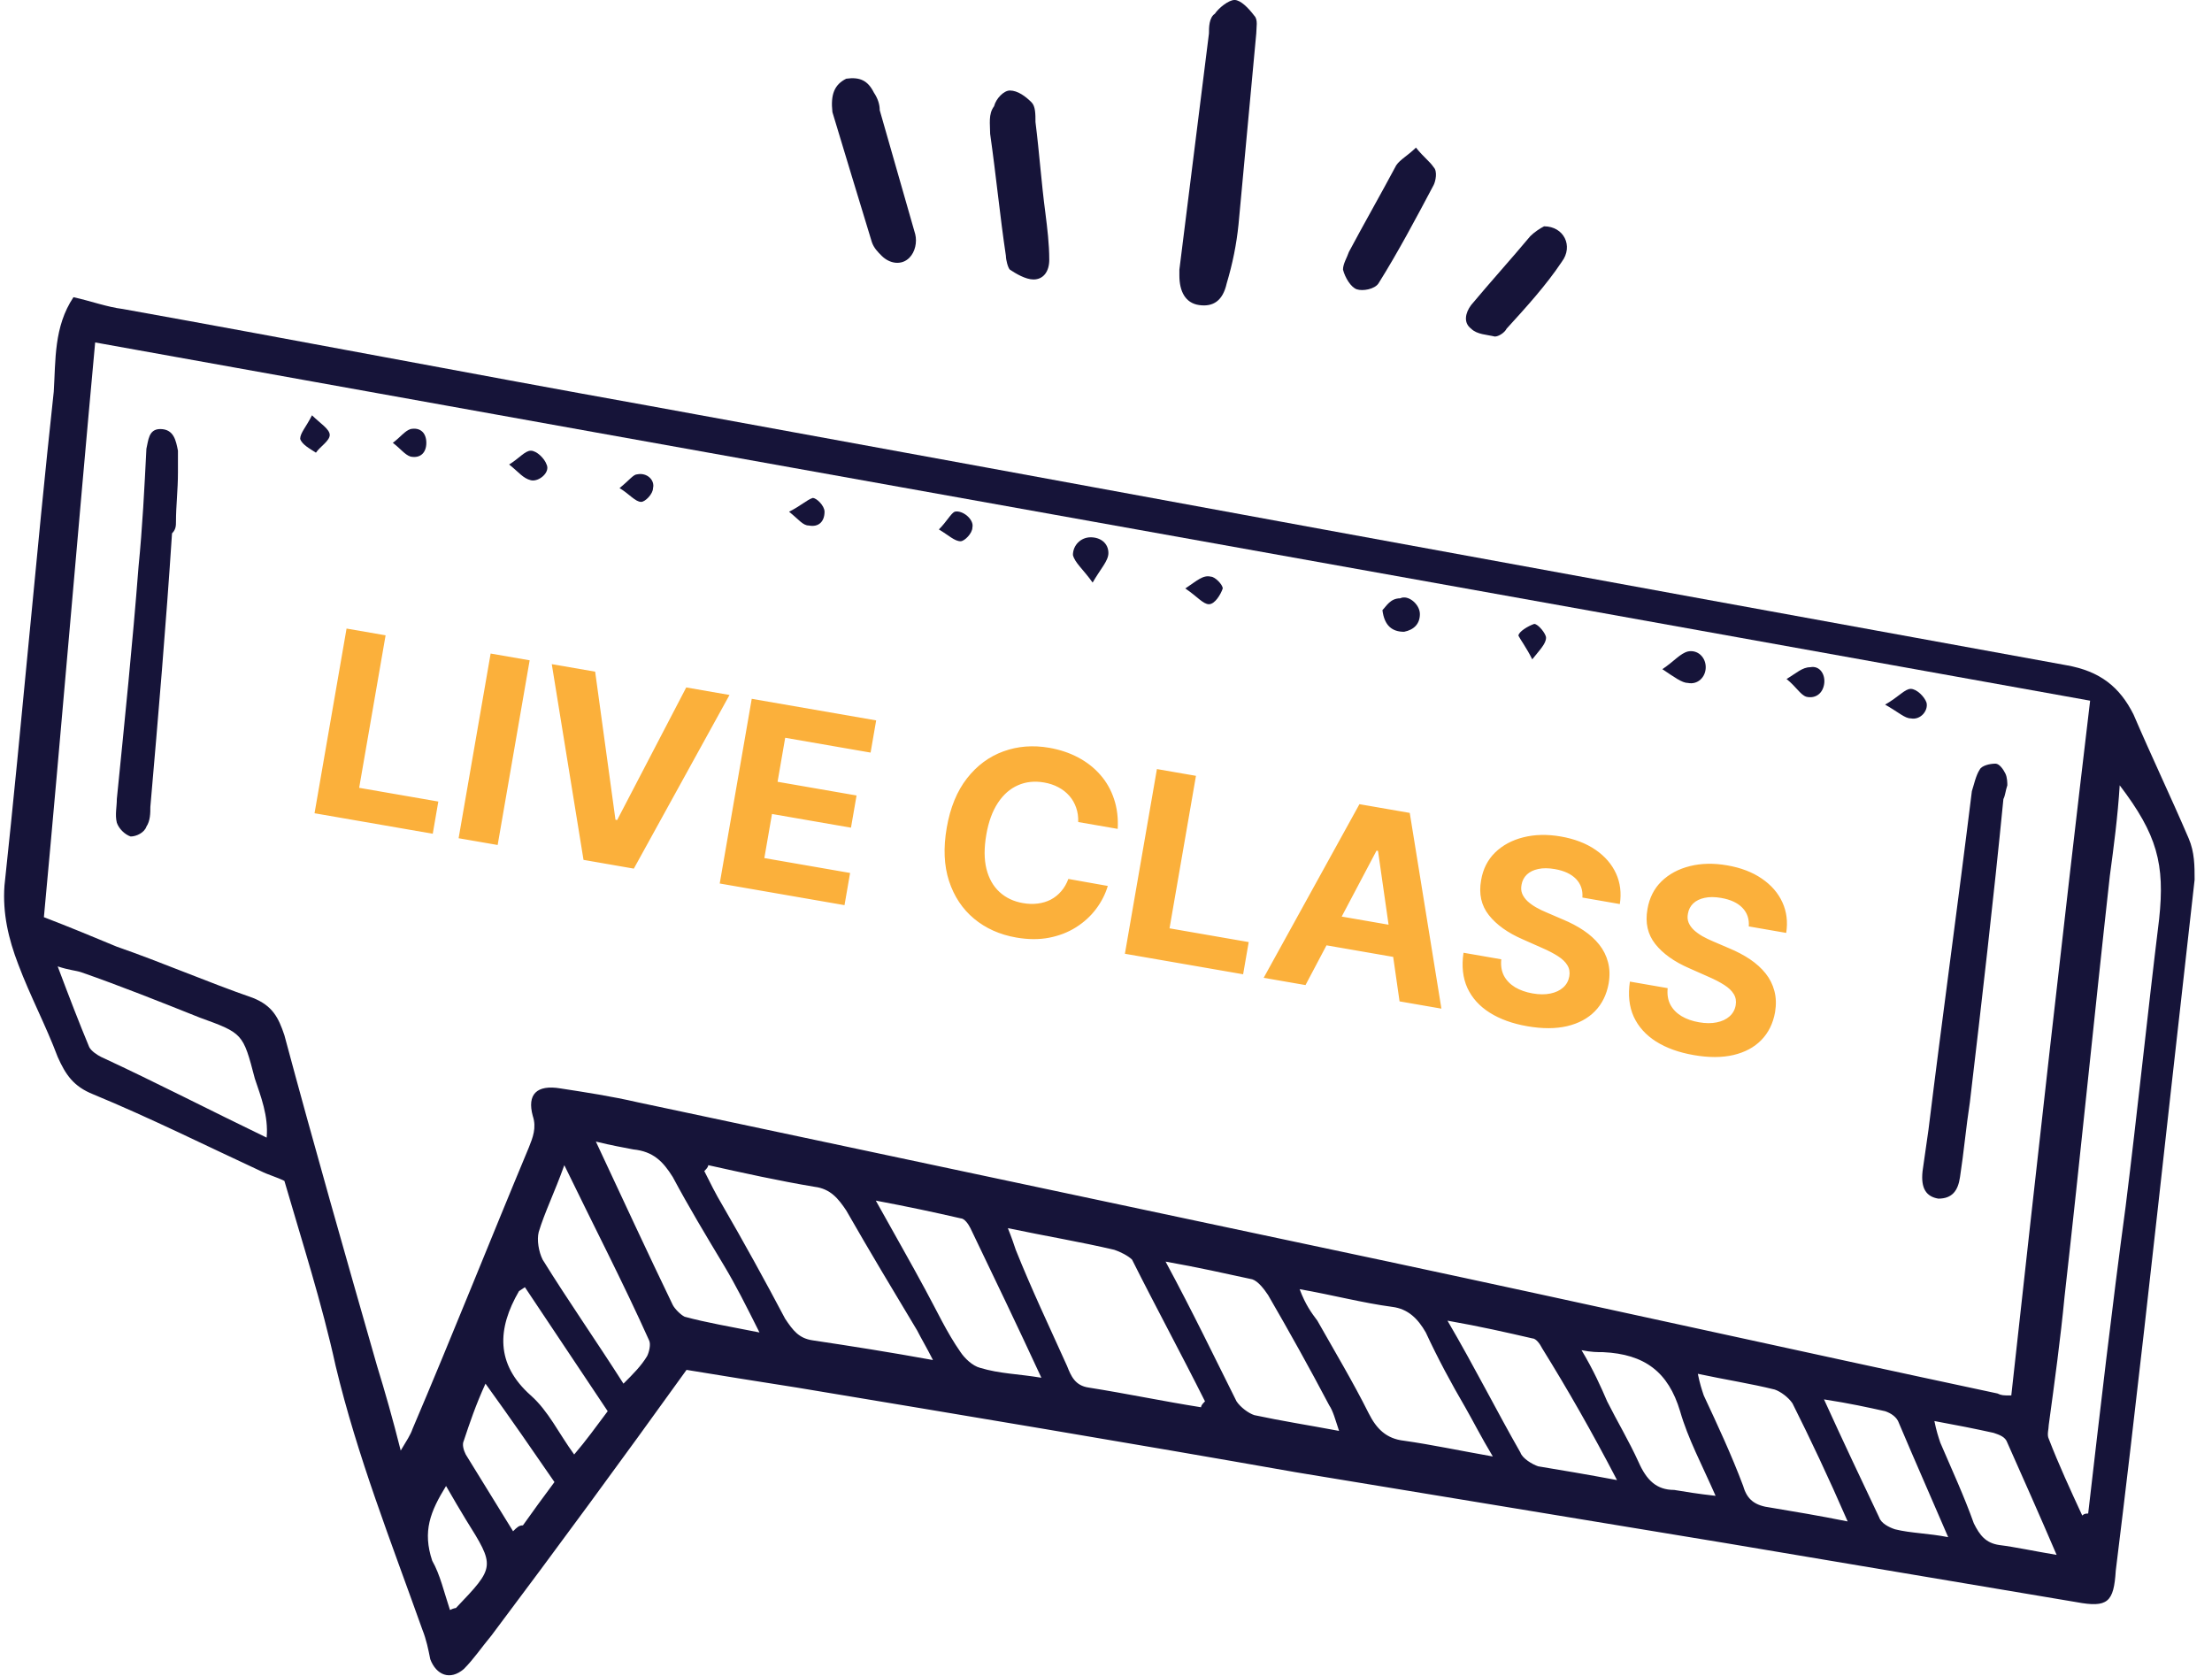
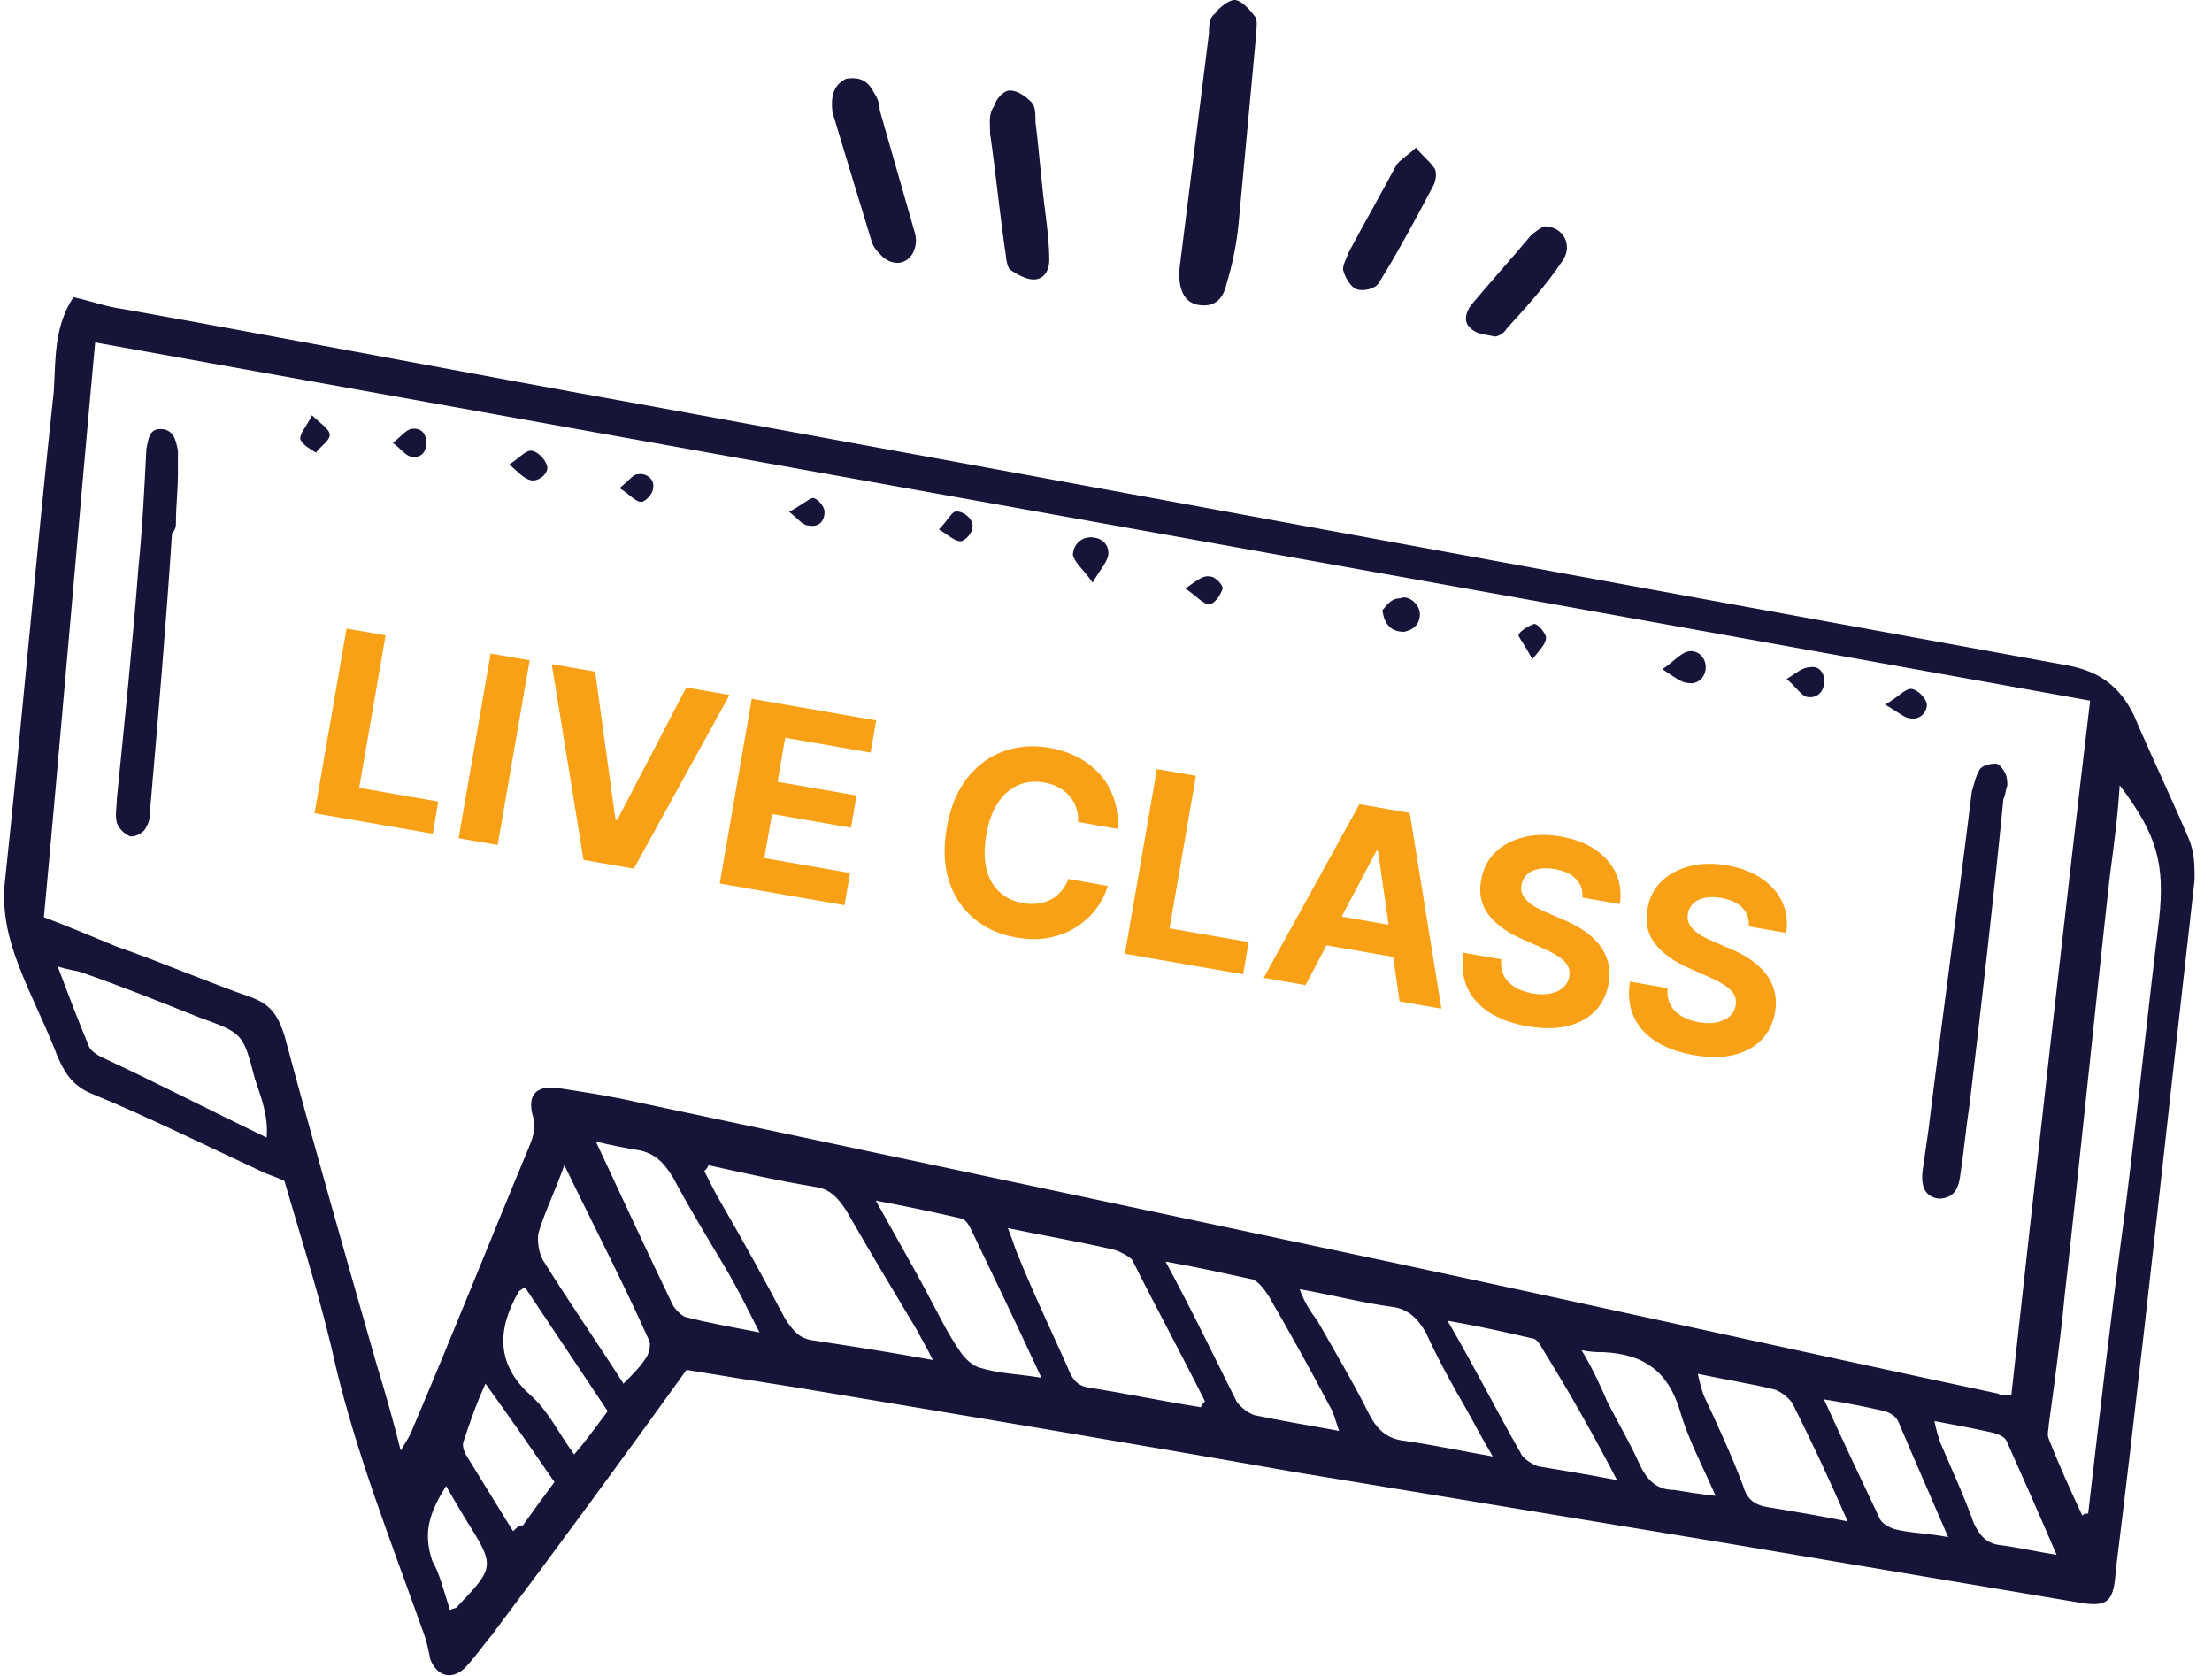
<svg xmlns="http://www.w3.org/2000/svg" width="103" height="78" viewBox="0 0 103 78" fill="none">
  <path d="M3.421 13.837C2.503 15.211 2.595 16.769 2.503 18.235C1.677 25.841 1.034 33.539 0.208 41.236C0.116 42.52 0.392 43.711 0.851 44.902C1.401 46.368 2.136 47.743 2.686 49.209C3.054 50.034 3.421 50.584 4.339 50.95C7.001 52.05 9.571 53.333 12.141 54.524C12.508 54.707 12.876 54.799 13.243 54.982C14.069 57.823 14.987 60.664 15.629 63.596C16.639 67.812 18.2 71.752 19.668 75.876C19.852 76.334 19.944 76.792 20.035 77.251C20.311 77.984 20.953 78.259 21.596 77.709C22.055 77.251 22.422 76.701 22.881 76.151C25.91 72.119 28.939 67.995 31.968 63.78C33.621 64.055 35.365 64.329 37.109 64.604C44.82 65.887 52.53 67.17 60.333 68.545C67.034 69.644 73.643 70.744 80.344 71.844C85.759 72.76 91.267 73.677 96.683 74.593C98.151 74.868 98.427 74.593 98.519 73.127C99.437 65.704 100.263 58.19 101.089 50.767C101.456 47.468 101.823 44.261 102.19 40.962C102.19 40.32 102.19 39.679 101.915 39.037C101.089 37.113 100.171 35.188 99.345 33.264C98.702 31.981 97.784 31.248 96.224 30.973C84.658 28.865 73.092 26.758 61.618 24.65C51.153 22.726 40.689 20.801 30.133 18.877C21.963 17.41 13.885 15.853 5.716 14.386C4.981 14.295 4.247 14.02 3.421 13.837ZM93.654 64.971C93.287 64.971 93.195 64.971 93.011 64.879C83.556 62.863 74.102 60.756 64.647 58.739C52.989 56.265 41.331 53.791 29.674 51.317C28.48 51.042 27.287 50.859 26.094 50.675C24.992 50.492 24.533 50.95 24.809 51.958C24.992 52.508 24.809 52.966 24.625 53.425C22.789 57.823 21.045 62.222 19.209 66.529C19.117 66.804 18.934 67.079 18.659 67.537C18.291 66.071 17.924 64.788 17.557 63.596C16.088 58.465 14.62 53.333 13.243 48.201C12.967 47.376 12.692 46.827 11.774 46.46C9.663 45.727 7.551 44.81 5.44 44.077C4.339 43.619 3.237 43.161 2.044 42.703C2.87 33.814 3.604 24.925 4.431 15.944C35.457 21.534 66.299 27.032 97.325 32.623C96.04 43.436 94.847 54.158 93.654 64.971ZM97.234 70.469C97.142 70.469 97.05 70.469 96.958 70.561C96.407 69.37 95.857 68.178 95.398 66.987C95.306 66.804 95.398 66.529 95.398 66.346C95.673 64.329 95.948 62.313 96.132 60.389C96.866 53.883 97.509 47.376 98.243 40.778C98.427 39.404 98.611 38.029 98.702 36.563C100.446 38.854 100.814 40.228 100.538 42.794C99.987 47.285 99.528 51.775 98.978 56.174C98.335 60.939 97.784 65.704 97.234 70.469ZM32.795 54.524C32.886 54.432 32.978 54.341 32.978 54.249C34.63 54.616 36.283 54.982 37.935 55.257C38.669 55.349 39.037 55.807 39.404 56.357C40.505 58.281 41.607 60.114 42.708 61.947C42.892 62.313 43.167 62.772 43.443 63.322C41.423 62.955 39.679 62.68 37.843 62.405C37.201 62.313 36.925 61.947 36.558 61.397C35.64 59.656 34.63 57.823 33.621 56.082C33.345 55.624 33.07 55.074 32.795 54.524ZM56.11 65.246C56.018 65.338 55.927 65.429 55.927 65.521C54.182 65.246 52.438 64.879 50.694 64.604C50.052 64.513 49.868 64.055 49.685 63.596C48.858 61.764 48.032 60.023 47.298 58.19C47.206 57.915 47.114 57.64 46.931 57.182C48.675 57.548 50.327 57.823 51.888 58.19C52.163 58.281 52.53 58.465 52.714 58.648C53.815 60.847 55.009 63.047 56.11 65.246ZM2.686 44.994C3.237 45.177 3.513 45.177 3.788 45.269C5.624 45.91 7.46 46.643 9.296 47.376C11.315 48.109 11.315 48.109 11.866 50.217C12.141 51.042 12.508 51.958 12.416 52.966C9.755 51.683 7.276 50.4 4.706 49.209C4.522 49.117 4.247 48.934 4.155 48.751C3.696 47.651 3.237 46.46 2.686 44.994ZM60.516 60.023C62.077 60.297 63.454 60.664 64.831 60.847C65.565 60.939 66.024 61.397 66.391 62.038C66.942 63.23 67.584 64.421 68.227 65.521C68.594 66.162 68.961 66.895 69.512 67.812C67.951 67.537 66.666 67.262 65.381 67.079C64.555 66.987 64.096 66.529 63.729 65.796C62.995 64.329 62.169 62.955 61.342 61.489C61.067 61.122 60.792 60.756 60.516 60.023ZM54.274 58.739C55.835 59.014 57.028 59.289 58.313 59.564C58.589 59.656 58.864 60.023 59.048 60.297C60.057 62.038 60.975 63.688 61.893 65.429C62.077 65.704 62.169 66.071 62.352 66.621C60.883 66.346 59.69 66.162 58.405 65.887C58.13 65.796 57.762 65.521 57.579 65.246C56.569 63.23 55.559 61.122 54.274 58.739ZM40.781 55.899C42.249 56.174 43.535 56.449 44.728 56.724C44.911 56.724 45.095 56.998 45.187 57.182C46.288 59.473 47.39 61.764 48.491 64.146C47.39 63.963 46.564 63.963 45.646 63.688C45.279 63.596 44.911 63.23 44.728 62.955C44.085 62.038 43.626 61.031 43.075 60.023C42.433 58.831 41.699 57.548 40.781 55.899ZM27.746 53.15C28.48 53.333 29.031 53.425 29.49 53.516C30.408 53.608 30.867 54.066 31.326 54.799C32.06 56.174 32.886 57.548 33.713 58.923C34.263 59.839 34.722 60.756 35.365 62.038C33.988 61.764 32.886 61.58 31.877 61.305C31.693 61.214 31.418 60.939 31.326 60.756C30.133 58.281 29.031 55.899 27.746 53.15ZM75.295 68.911C73.826 68.636 72.725 68.453 71.623 68.27C71.348 68.178 70.889 67.903 70.797 67.629C69.696 65.704 68.686 63.688 67.401 61.489C68.961 61.764 70.154 62.038 71.348 62.313C71.531 62.313 71.715 62.588 71.807 62.772C73 64.696 74.102 66.621 75.295 68.911ZM86.035 70.836C84.658 70.561 83.556 70.378 82.455 70.194C81.721 70.103 81.353 69.828 81.17 69.186C80.619 67.72 79.976 66.346 79.334 64.971C79.242 64.696 79.15 64.421 79.058 63.963C80.344 64.238 81.537 64.421 82.638 64.696C82.914 64.788 83.281 65.063 83.465 65.338C84.291 66.987 85.117 68.728 86.035 70.836ZM26.277 54.249C27.654 57.09 29.031 59.748 30.224 62.405C30.316 62.588 30.224 62.955 30.133 63.138C29.857 63.596 29.49 63.963 29.031 64.421C27.746 62.405 26.461 60.572 25.268 58.648C25.084 58.281 24.992 57.731 25.084 57.365C25.359 56.449 25.818 55.532 26.277 54.249ZM73.643 62.863C74.102 62.955 74.377 62.955 74.652 62.955C76.58 63.047 77.682 63.871 78.232 65.704C78.6 66.987 79.242 68.178 79.885 69.644C79.058 69.553 78.508 69.461 77.957 69.37C77.131 69.37 76.672 68.911 76.305 68.087C75.846 67.079 75.295 66.162 74.836 65.246C74.561 64.604 74.194 63.78 73.643 62.863ZM95.765 72.394C94.663 72.21 93.837 72.027 93.103 71.936C92.46 71.844 92.185 71.477 91.91 70.927C91.451 69.644 90.9 68.453 90.349 67.17C90.257 66.895 90.165 66.621 90.074 66.162C91.083 66.346 92.001 66.529 92.828 66.712C93.103 66.804 93.378 66.895 93.47 67.17C94.204 68.82 94.939 70.469 95.765 72.394ZM24.442 59.931C25.727 61.855 27.012 63.78 28.297 65.704C27.746 66.437 27.287 67.079 26.736 67.72C26.002 66.712 25.543 65.704 24.717 64.971C23.065 63.505 23.156 61.855 24.166 60.114C24.166 60.114 24.166 60.114 24.442 59.931ZM84.933 65.154C86.127 65.338 86.953 65.521 87.779 65.704C88.054 65.796 88.33 65.979 88.421 66.254C89.156 67.995 89.89 69.644 90.716 71.569C89.798 71.386 88.972 71.386 88.238 71.202C87.963 71.111 87.595 70.927 87.504 70.653C86.677 68.911 85.851 67.17 84.933 65.154ZM23.891 71.294C23.156 70.103 22.422 68.911 21.688 67.72C21.596 67.537 21.504 67.262 21.596 67.079C21.871 66.254 22.147 65.429 22.606 64.421C23.799 66.071 24.809 67.537 25.818 69.003C25.268 69.736 24.809 70.378 24.35 71.019C24.166 71.019 24.074 71.111 23.891 71.294ZM20.77 69.186C21.137 69.828 21.412 70.286 21.688 70.744C23.065 72.944 23.065 72.944 21.229 74.868C21.229 74.868 21.137 74.868 20.953 74.96C20.678 74.135 20.494 73.31 20.127 72.669C19.668 71.294 20.035 70.378 20.77 69.186Z" fill="#161439" />
  <path d="M54.917 12.828C54.917 13.562 55.192 14.111 55.835 14.203C56.477 14.295 56.936 14.02 57.12 13.195C57.395 12.279 57.579 11.362 57.671 10.446C57.946 7.513 58.221 4.489 58.497 1.557C58.497 1.282 58.589 0.915 58.405 0.732C58.13 0.366 57.763 -0.001 57.487 -0.001C57.212 -0.001 56.753 0.366 56.569 0.64C56.294 0.824 56.294 1.282 56.294 1.557C55.835 5.222 55.376 8.888 54.917 12.553C54.917 12.645 54.917 12.737 54.917 12.828Z" fill="#161439" />
  <path d="M38.761 5.222C39.312 7.055 39.955 9.163 40.597 11.271C40.689 11.545 40.873 11.729 41.056 11.912C41.423 12.278 41.974 12.37 42.341 12.004C42.617 11.729 42.708 11.271 42.617 10.904C42.066 8.98 41.515 7.055 40.964 5.131C40.964 4.856 40.873 4.581 40.689 4.306C40.413 3.756 40.046 3.573 39.404 3.664C38.853 3.939 38.669 4.398 38.761 5.222Z" fill="#161439" />
  <path d="M46.105 6.231C46.38 8.155 46.564 10.079 46.839 11.912C46.839 12.095 46.931 12.462 47.023 12.554C47.298 12.737 47.757 13.012 48.124 13.012C48.583 13.012 48.858 12.645 48.858 12.095C48.858 11.362 48.767 10.629 48.675 9.896C48.491 8.522 48.4 7.147 48.216 5.681C48.216 5.314 48.216 4.948 48.032 4.764C47.757 4.489 47.39 4.214 47.023 4.214C46.747 4.214 46.38 4.581 46.288 4.948C46.013 5.314 46.105 5.772 46.105 6.231Z" fill="#161439" />
  <path d="M65.932 6.872C65.565 7.238 65.198 7.422 65.014 7.697C64.28 9.071 63.545 10.354 62.811 11.729C62.719 12.004 62.536 12.279 62.536 12.553C62.627 12.92 62.903 13.378 63.178 13.47C63.454 13.562 64.004 13.47 64.188 13.195C65.106 11.729 65.932 10.171 66.758 8.613C66.85 8.43 66.942 7.972 66.758 7.788C66.575 7.513 66.299 7.33 65.932 6.872Z" fill="#161439" />
  <path d="M71.899 10.537C71.715 10.629 71.44 10.812 71.256 10.996C70.338 12.095 69.42 13.103 68.502 14.203C68.227 14.57 68.135 15.028 68.502 15.303C68.778 15.578 69.237 15.578 69.604 15.669C69.787 15.669 70.063 15.486 70.154 15.303C71.073 14.295 71.99 13.287 72.725 12.187C73.275 11.454 72.817 10.537 71.899 10.537Z" fill="#161439" />
  <path d="M93.47 36.563C93.47 36.471 93.47 36.196 93.378 36.013C93.287 35.83 93.103 35.555 92.919 35.555C92.644 35.555 92.277 35.647 92.185 35.83C92.001 36.105 91.91 36.563 91.818 36.838C91.175 42.061 90.441 47.376 89.798 52.6C89.707 53.241 89.615 53.883 89.523 54.524C89.431 55.349 89.707 55.715 90.257 55.807C90.9 55.807 91.175 55.441 91.267 54.799C91.451 53.608 91.542 52.508 91.726 51.317C92.277 46.643 92.828 41.878 93.287 37.204C93.378 37.021 93.378 36.838 93.47 36.563Z" fill="#161439" />
  <path d="M8.194 24.283C8.194 23.55 8.286 22.817 8.286 21.992C8.286 21.626 8.286 21.351 8.286 20.984C8.194 20.526 8.102 19.976 7.46 19.976C6.909 19.976 6.909 20.526 6.817 20.893C6.725 22.726 6.634 24.558 6.45 26.391C6.175 29.965 5.807 33.539 5.44 37.204C5.44 37.571 5.348 37.938 5.44 38.304C5.532 38.579 5.807 38.854 6.083 38.946C6.358 38.946 6.725 38.762 6.817 38.487C7.001 38.212 7.001 37.846 7.001 37.571C7.368 33.356 7.735 29.049 8.01 24.833C8.194 24.65 8.194 24.467 8.194 24.283Z" fill="#161439" />
  <path d="M50.878 27.124C51.245 26.483 51.612 26.116 51.612 25.75C51.612 25.291 51.245 25.016 50.786 25.016C50.327 25.016 49.96 25.383 49.96 25.841C50.052 26.208 50.419 26.483 50.878 27.124Z" fill="#161439" />
  <path d="M64.372 28.407C64.463 29.14 64.831 29.415 65.381 29.415C65.84 29.323 66.116 29.048 66.116 28.59C66.116 28.132 65.565 27.674 65.198 27.857C64.739 27.857 64.555 28.224 64.372 28.407Z" fill="#161439" />
  <path d="M77.406 31.156C77.957 31.523 78.324 31.798 78.6 31.798C79.058 31.889 79.426 31.523 79.426 31.064C79.426 30.606 79.058 30.24 78.6 30.331C78.232 30.423 77.957 30.79 77.406 31.156Z" fill="#161439" />
  <path d="M83.189 31.614C83.648 31.981 83.832 32.348 84.107 32.439C84.474 32.531 84.841 32.348 84.933 31.889C85.025 31.431 84.75 30.973 84.291 31.065C83.924 31.065 83.648 31.34 83.189 31.614Z" fill="#161439" />
  <path d="M87.779 32.806C88.421 33.172 88.697 33.447 88.972 33.447C89.431 33.539 89.798 33.081 89.707 32.714C89.615 32.439 89.248 32.073 88.972 32.073C88.697 32.073 88.421 32.439 87.779 32.806Z" fill="#161439" />
  <path d="M23.707 21.626C24.166 21.992 24.35 22.267 24.717 22.359C25.084 22.45 25.635 21.992 25.451 21.626C25.359 21.351 24.992 20.984 24.717 20.984C24.442 20.984 24.166 21.351 23.707 21.626Z" fill="#161439" />
  <path d="M14.528 19.335C14.252 19.885 13.977 20.16 13.977 20.434C14.069 20.709 14.436 20.893 14.711 21.076C14.895 20.801 15.354 20.526 15.354 20.251C15.354 19.976 14.895 19.701 14.528 19.335Z" fill="#161439" />
  <path d="M43.718 24.65C44.177 24.925 44.452 25.2 44.728 25.2C44.911 25.2 45.279 24.833 45.279 24.558C45.37 24.192 44.82 23.733 44.452 23.825C44.269 23.917 44.085 24.283 43.718 24.65Z" fill="#161439" />
  <path d="M71.348 30.698C71.715 30.24 71.99 29.965 71.99 29.69C71.99 29.507 71.623 29.049 71.44 29.049C71.164 29.14 70.705 29.415 70.705 29.598C70.797 29.782 71.073 30.148 71.348 30.698Z" fill="#161439" />
  <path d="M55.192 27.399C55.743 27.765 56.018 28.132 56.294 28.132C56.569 28.132 56.844 27.674 56.936 27.399C56.936 27.216 56.569 26.849 56.386 26.849C56.018 26.757 55.743 27.032 55.192 27.399Z" fill="#161439" />
  <path d="M28.848 22.725C29.306 23 29.582 23.367 29.857 23.367C30.041 23.367 30.408 23 30.408 22.725C30.5 22.359 30.133 21.992 29.674 22.084C29.49 22.084 29.306 22.359 28.848 22.725Z" fill="#161439" />
  <path d="M36.742 23.825C37.201 24.192 37.384 24.467 37.66 24.467C38.119 24.558 38.394 24.283 38.394 23.825C38.394 23.55 38.027 23.184 37.843 23.184C37.568 23.275 37.292 23.55 36.742 23.825Z" fill="#161439" />
  <path d="M18.291 20.618C18.659 20.893 18.842 21.168 19.117 21.259C19.576 21.351 19.852 21.076 19.852 20.618C19.852 20.16 19.576 19.885 19.117 19.976C18.842 20.068 18.659 20.343 18.291 20.618Z" fill="#161439" />
-   <path d="M14.646 37.864L16.137 29.265L17.955 29.58L16.724 36.68L20.41 37.319L20.151 38.818L14.646 37.864ZM24.663 30.743L23.173 39.342L21.355 39.027L22.846 30.428L24.663 30.743ZM27.713 31.272L28.659 38.166L28.738 38.179L31.954 32.007L33.969 32.357L29.514 40.442L27.171 40.035L25.693 30.922L27.713 31.272ZM33.513 41.135L35.004 32.536L40.798 33.541L40.538 35.04L36.562 34.35L36.207 36.399L39.885 37.037L39.625 38.536L35.947 37.898L35.591 39.951L39.584 40.644L39.324 42.143L33.513 41.135ZM52.045 38.592L50.206 38.273C50.214 38.029 50.182 37.806 50.11 37.603C50.039 37.398 49.934 37.215 49.794 37.055C49.655 36.896 49.485 36.762 49.284 36.655C49.087 36.549 48.864 36.474 48.618 36.432C48.173 36.355 47.766 36.398 47.398 36.562C47.029 36.723 46.718 36.998 46.463 37.386C46.209 37.772 46.03 38.262 45.927 38.859C45.821 39.472 45.822 40.002 45.932 40.451C46.044 40.9 46.247 41.26 46.541 41.53C46.834 41.8 47.198 41.972 47.632 42.047C47.875 42.09 48.106 42.097 48.324 42.068C48.545 42.04 48.748 41.979 48.931 41.884C49.116 41.786 49.276 41.657 49.414 41.496C49.554 41.336 49.665 41.144 49.747 40.922L51.584 41.249C51.468 41.636 51.283 41.996 51.03 42.33C50.779 42.661 50.469 42.943 50.1 43.176C49.734 43.407 49.317 43.568 48.848 43.66C48.383 43.749 47.875 43.746 47.323 43.651C46.556 43.518 45.901 43.225 45.356 42.773C44.815 42.322 44.426 41.737 44.19 41.018C43.957 40.3 43.921 39.474 44.084 38.539C44.246 37.601 44.561 36.834 45.028 36.237C45.494 35.641 46.06 35.223 46.724 34.983C47.389 34.741 48.099 34.685 48.855 34.816C49.353 34.903 49.803 35.053 50.204 35.267C50.608 35.481 50.952 35.751 51.236 36.077C51.52 36.4 51.732 36.773 51.872 37.195C52.015 37.618 52.073 38.083 52.045 38.592ZM52.38 44.406L53.871 35.807L55.689 36.122L54.458 43.222L58.145 43.862L57.885 45.361L52.38 44.406ZM60.79 45.864L58.842 45.526L63.301 37.442L65.644 37.848L67.118 46.961L65.169 46.623L64.166 39.616L64.098 39.604L60.79 45.864ZM61.254 42.463L65.856 43.261L65.61 44.68L61.008 43.882L61.254 42.463ZM73.683 41.789C73.708 41.445 73.61 41.157 73.388 40.925C73.165 40.694 72.836 40.54 72.399 40.464C72.103 40.413 71.845 40.411 71.626 40.46C71.407 40.505 71.231 40.592 71.097 40.718C70.965 40.845 70.883 41.001 70.851 41.186C70.819 41.339 70.828 41.479 70.878 41.606C70.931 41.733 71.013 41.85 71.124 41.956C71.236 42.059 71.369 42.155 71.524 42.245C71.679 42.333 71.846 42.414 72.027 42.488L72.767 42.807C73.128 42.956 73.453 43.128 73.742 43.322C74.031 43.516 74.273 43.736 74.467 43.98C74.661 44.224 74.797 44.495 74.875 44.794C74.956 45.094 74.966 45.423 74.907 45.782C74.813 46.307 74.6 46.74 74.267 47.081C73.937 47.419 73.505 47.651 72.969 47.777C72.438 47.901 71.822 47.902 71.122 47.781C70.428 47.661 69.842 47.449 69.364 47.147C68.888 46.846 68.542 46.462 68.326 45.995C68.114 45.525 68.054 44.98 68.147 44.359L69.906 44.664C69.876 44.956 69.917 45.211 70.029 45.429C70.144 45.645 70.317 45.823 70.546 45.964C70.779 46.102 71.052 46.199 71.365 46.253C71.673 46.307 71.948 46.308 72.191 46.258C72.436 46.208 72.635 46.114 72.788 45.977C72.942 45.839 73.037 45.666 73.073 45.459C73.106 45.266 73.077 45.094 72.985 44.943C72.896 44.791 72.75 44.651 72.548 44.521C72.348 44.391 72.099 44.261 71.798 44.131L70.903 43.734C70.208 43.432 69.683 43.057 69.329 42.609C68.974 42.161 68.853 41.62 68.966 40.985C69.053 40.464 69.271 40.033 69.618 39.692C69.968 39.352 70.409 39.115 70.939 38.983C71.47 38.85 72.048 38.838 72.675 38.946C73.314 39.057 73.852 39.263 74.29 39.563C74.731 39.865 75.05 40.233 75.249 40.668C75.447 41.103 75.506 41.578 75.426 42.092L73.683 41.789ZM81.431 43.133C81.456 42.788 81.358 42.5 81.135 42.268C80.913 42.037 80.584 41.883 80.147 41.807C79.85 41.756 79.592 41.754 79.374 41.803C79.155 41.849 78.979 41.935 78.844 42.062C78.713 42.189 78.631 42.345 78.599 42.529C78.567 42.682 78.576 42.822 78.626 42.949C78.678 43.077 78.761 43.193 78.872 43.299C78.984 43.402 79.117 43.499 79.272 43.589C79.427 43.676 79.594 43.757 79.774 43.832L80.515 44.15C80.875 44.299 81.2 44.471 81.49 44.665C81.779 44.86 82.02 45.079 82.215 45.323C82.409 45.567 82.545 45.839 82.623 46.138C82.703 46.437 82.714 46.766 82.655 47.125C82.561 47.651 82.347 48.084 82.014 48.424C81.685 48.762 81.252 48.994 80.717 49.12C80.185 49.244 79.57 49.246 78.87 49.124C78.175 49.004 77.589 48.793 77.111 48.491C76.636 48.189 76.29 47.805 76.074 47.338C75.861 46.868 75.802 46.323 75.895 45.702L77.654 46.007C77.624 46.299 77.665 46.554 77.777 46.772C77.892 46.988 78.064 47.167 78.294 47.307C78.526 47.446 78.799 47.542 79.113 47.596C79.421 47.65 79.696 47.651 79.938 47.601C80.183 47.551 80.383 47.458 80.536 47.32C80.69 47.182 80.785 47.01 80.821 46.803C80.854 46.609 80.825 46.437 80.733 46.286C80.644 46.135 80.498 45.994 80.296 45.864C80.096 45.734 79.846 45.604 79.546 45.474L78.65 45.077C77.956 44.775 77.431 44.4 77.076 43.952C76.722 43.504 76.6 42.963 76.713 42.328C76.801 41.807 77.018 41.376 77.366 41.035C77.716 40.695 78.156 40.459 78.687 40.326C79.217 40.193 79.796 40.181 80.423 40.29C81.061 40.4 81.599 40.606 82.037 40.907C82.478 41.208 82.798 41.576 82.996 42.011C83.195 42.447 83.254 42.921 83.173 43.435L81.431 43.133Z" fill="#FBB03B" />
+   <path d="M14.646 37.864L16.137 29.265L17.955 29.58L16.724 36.68L20.41 37.319L20.151 38.818L14.646 37.864ZM24.663 30.743L23.173 39.342L21.355 39.027L22.846 30.428L24.663 30.743ZM27.713 31.272L28.659 38.166L28.738 38.179L31.954 32.007L33.969 32.357L29.514 40.442L27.171 40.035L25.693 30.922L27.713 31.272ZM33.513 41.135L35.004 32.536L40.798 33.541L40.538 35.04L36.562 34.35L36.207 36.399L39.885 37.037L39.625 38.536L35.947 37.898L35.591 39.951L39.584 40.644L39.324 42.143L33.513 41.135ZM52.045 38.592L50.206 38.273C50.214 38.029 50.182 37.806 50.11 37.603C50.039 37.398 49.934 37.215 49.794 37.055C49.655 36.896 49.485 36.762 49.284 36.655C49.087 36.549 48.864 36.474 48.618 36.432C48.173 36.355 47.766 36.398 47.398 36.562C47.029 36.723 46.718 36.998 46.463 37.386C46.209 37.772 46.03 38.262 45.927 38.859C45.821 39.472 45.822 40.002 45.932 40.451C46.044 40.9 46.247 41.26 46.541 41.53C46.834 41.8 47.198 41.972 47.632 42.047C47.875 42.09 48.106 42.097 48.324 42.068C48.545 42.04 48.748 41.979 48.931 41.884C49.116 41.786 49.276 41.657 49.414 41.496C49.554 41.336 49.665 41.144 49.747 40.922L51.584 41.249C51.468 41.636 51.283 41.996 51.03 42.33C50.779 42.661 50.469 42.943 50.1 43.176C49.734 43.407 49.317 43.568 48.848 43.66C48.383 43.749 47.875 43.746 47.323 43.651C46.556 43.518 45.901 43.225 45.356 42.773C44.815 42.322 44.426 41.737 44.19 41.018C43.957 40.3 43.921 39.474 44.084 38.539C44.246 37.601 44.561 36.834 45.028 36.237C45.494 35.641 46.06 35.223 46.724 34.983C47.389 34.741 48.099 34.685 48.855 34.816C49.353 34.903 49.803 35.053 50.204 35.267C50.608 35.481 50.952 35.751 51.236 36.077C51.52 36.4 51.732 36.773 51.872 37.195C52.015 37.618 52.073 38.083 52.045 38.592ZM52.38 44.406L53.871 35.807L55.689 36.122L54.458 43.222L58.145 43.862L57.885 45.361L52.38 44.406ZM60.79 45.864L58.842 45.526L63.301 37.442L65.644 37.848L67.118 46.961L65.169 46.623L64.166 39.616L64.098 39.604L60.79 45.864ZM61.254 42.463L65.856 43.261L65.61 44.68L61.008 43.882L61.254 42.463ZM73.683 41.789C73.708 41.445 73.61 41.157 73.388 40.925C73.165 40.694 72.836 40.54 72.399 40.464C72.103 40.413 71.845 40.411 71.626 40.46C71.407 40.505 71.231 40.592 71.097 40.718C70.965 40.845 70.883 41.001 70.851 41.186C70.819 41.339 70.828 41.479 70.878 41.606C70.931 41.733 71.013 41.85 71.124 41.956C71.236 42.059 71.369 42.155 71.524 42.245C71.679 42.333 71.846 42.414 72.027 42.488L72.767 42.807C73.128 42.956 73.453 43.128 73.742 43.322C74.031 43.516 74.273 43.736 74.467 43.98C74.661 44.224 74.797 44.495 74.875 44.794C74.956 45.094 74.966 45.423 74.907 45.782C74.813 46.307 74.6 46.74 74.267 47.081C73.937 47.419 73.505 47.651 72.969 47.777C72.438 47.901 71.822 47.902 71.122 47.781C70.428 47.661 69.842 47.449 69.364 47.147C68.888 46.846 68.542 46.462 68.326 45.995C68.114 45.525 68.054 44.98 68.147 44.359L69.906 44.664C69.876 44.956 69.917 45.211 70.029 45.429C70.144 45.645 70.317 45.823 70.546 45.964C70.779 46.102 71.052 46.199 71.365 46.253C71.673 46.307 71.948 46.308 72.191 46.258C72.436 46.208 72.635 46.114 72.788 45.977C72.942 45.839 73.037 45.666 73.073 45.459C73.106 45.266 73.077 45.094 72.985 44.943C72.896 44.791 72.75 44.651 72.548 44.521C72.348 44.391 72.099 44.261 71.798 44.131L70.903 43.734C70.208 43.432 69.683 43.057 69.329 42.609C68.974 42.161 68.853 41.62 68.966 40.985C69.053 40.464 69.271 40.033 69.618 39.692C69.968 39.352 70.409 39.115 70.939 38.983C71.47 38.85 72.048 38.838 72.675 38.946C73.314 39.057 73.852 39.263 74.29 39.563C74.731 39.865 75.05 40.233 75.249 40.668C75.447 41.103 75.506 41.578 75.426 42.092L73.683 41.789ZM81.431 43.133C81.456 42.788 81.358 42.5 81.135 42.268C80.913 42.037 80.584 41.883 80.147 41.807C79.85 41.756 79.592 41.754 79.374 41.803C79.155 41.849 78.979 41.935 78.844 42.062C78.713 42.189 78.631 42.345 78.599 42.529C78.567 42.682 78.576 42.822 78.626 42.949C78.678 43.077 78.761 43.193 78.872 43.299C78.984 43.402 79.117 43.499 79.272 43.589C79.427 43.676 79.594 43.757 79.774 43.832L80.515 44.15C80.875 44.299 81.2 44.471 81.49 44.665C81.779 44.86 82.02 45.079 82.215 45.323C82.409 45.567 82.545 45.839 82.623 46.138C82.703 46.437 82.714 46.766 82.655 47.125C82.561 47.651 82.347 48.084 82.014 48.424C81.685 48.762 81.252 48.994 80.717 49.12C80.185 49.244 79.57 49.246 78.87 49.124C78.175 49.004 77.589 48.793 77.111 48.491C76.636 48.189 76.29 47.805 76.074 47.338C75.861 46.868 75.802 46.323 75.895 45.702L77.654 46.007C77.624 46.299 77.665 46.554 77.777 46.772C77.892 46.988 78.064 47.167 78.294 47.307C78.526 47.446 78.799 47.542 79.113 47.596C79.421 47.65 79.696 47.651 79.938 47.601C80.183 47.551 80.383 47.458 80.536 47.32C80.69 47.182 80.785 47.01 80.821 46.803C80.854 46.609 80.825 46.437 80.733 46.286C80.644 46.135 80.498 45.994 80.296 45.864C80.096 45.734 79.846 45.604 79.546 45.474L78.65 45.077C77.956 44.775 77.431 44.4 77.076 43.952C76.722 43.504 76.6 42.963 76.713 42.328C76.801 41.807 77.018 41.376 77.366 41.035C77.716 40.695 78.156 40.459 78.687 40.326C79.217 40.193 79.796 40.181 80.423 40.29C81.061 40.4 81.599 40.606 82.037 40.907C82.478 41.208 82.798 41.576 82.996 42.011C83.195 42.447 83.254 42.921 83.173 43.435L81.431 43.133Z" fill="#f9a116" />
</svg>
